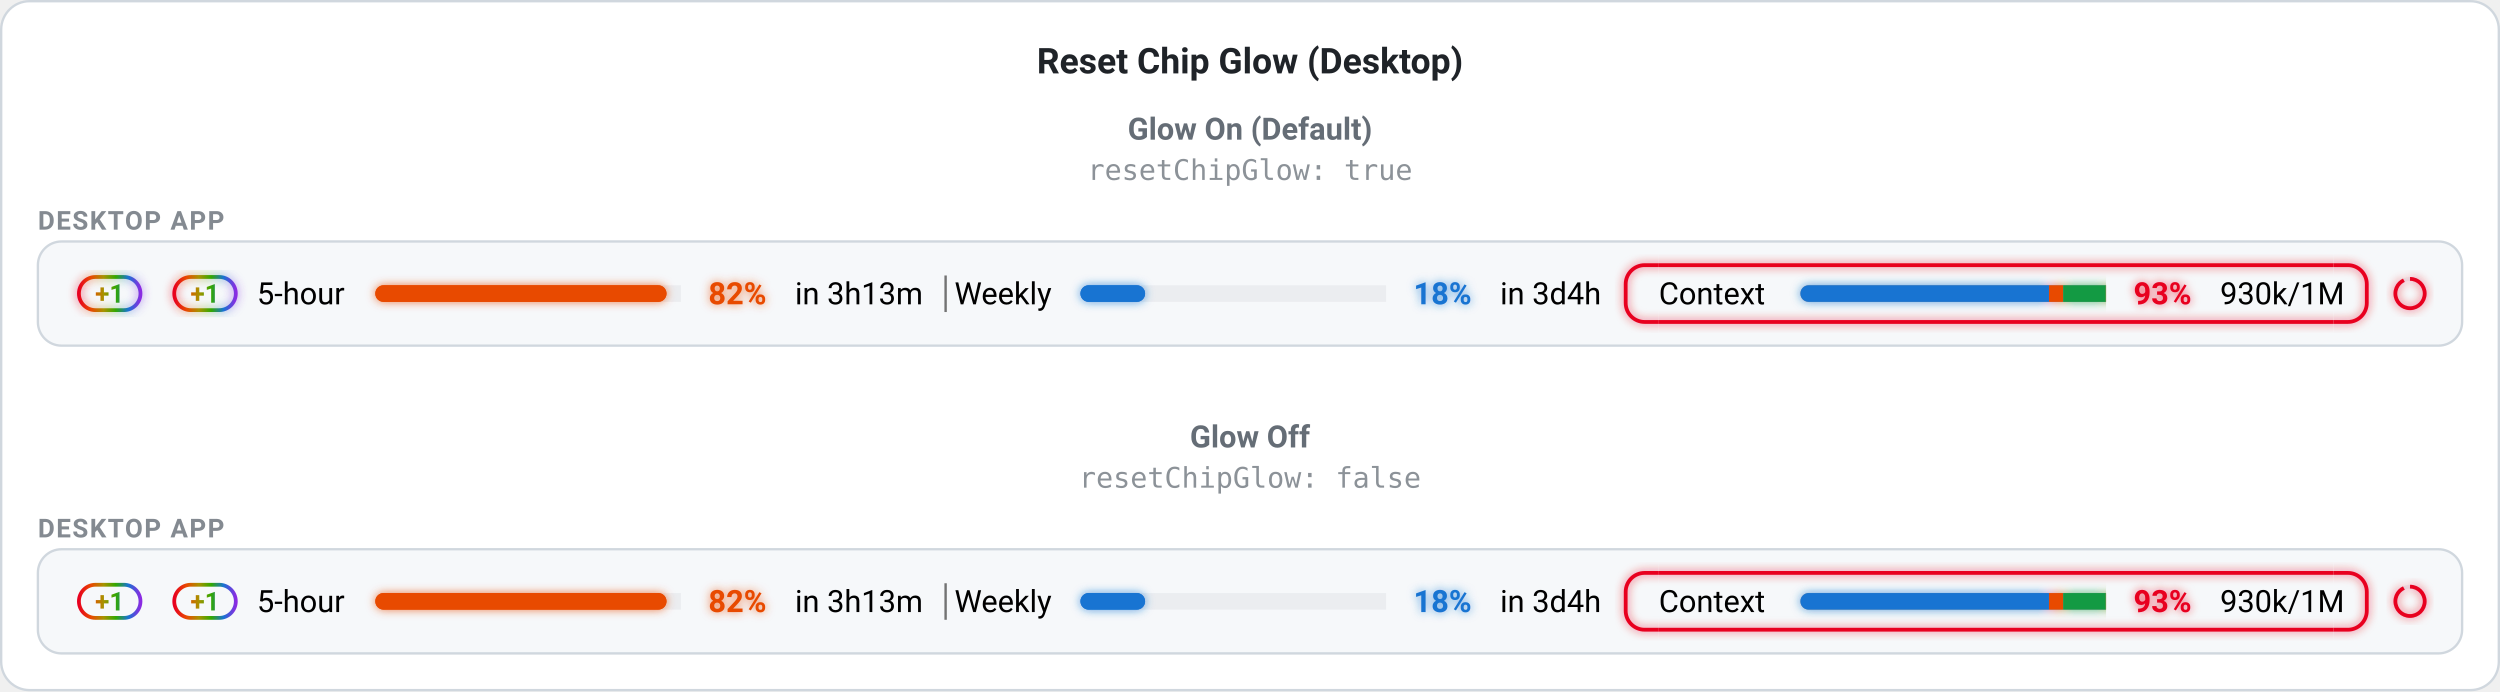
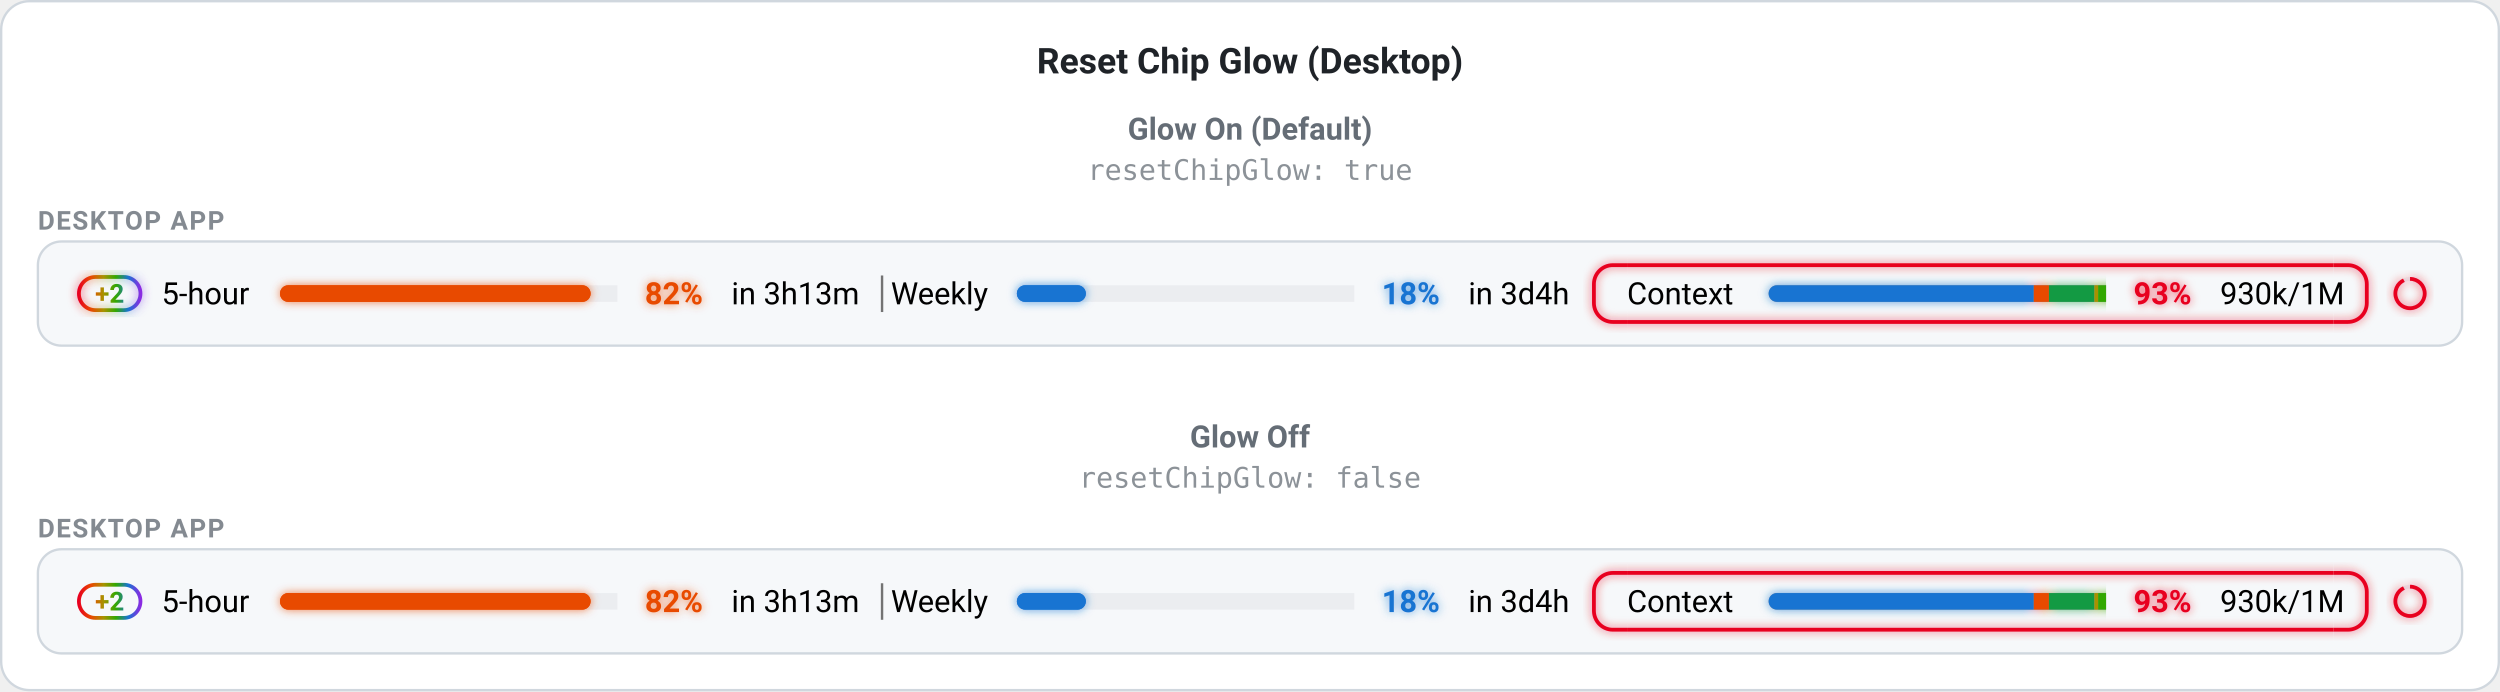
<svg xmlns="http://www.w3.org/2000/svg" width="1056" height="292" viewBox="0 0 1056 292">
  <rect x="0.5" y="0.5" width="1055" height="291" rx="12" fill="#FFFFFF" stroke="#D0D7DE" />
  <text x="528" y="31" font-family="'Segoe UI', system-ui, -apple-system, Roboto, sans-serif" font-size="15" font-weight="600" fill="#1F2328" text-anchor="middle">Reset Chip Glow (Desktop)</text>
  <text x="528" y="59" font-family="'Segoe UI', system-ui, -apple-system, Roboto, sans-serif" font-size="13" font-weight="600" fill="#656D76" text-anchor="middle">Glow On (Default)</text>
  <text x="528" y="76" font-family="'Cascadia Mono', 'JetBrains Mono', Consolas, 'DejaVu Sans Mono', monospace" font-size="12" fill="#656D76" fill-opacity="0.75" text-anchor="middle" xml:space="preserve">resetChipGlow: true</text>
  <text x="16" y="97" font-family="'Segoe UI', system-ui, -apple-system, Roboto, sans-serif" font-size="11" font-weight="600" letter-spacing="0.6" fill="#656D76" fill-opacity="0.8">DESKTOP APP</text>
  <rect x="16" y="102" width="1024" height="44" rx="10" fill="#F6F8FA" stroke="#D0D7DE" />
-   <svg x="700.69" y="107.33" width="285.04" height="33.33" viewBox="0 0 100 50" preserveAspectRatio="none">
-     <defs>
-       <filter id="fgf19701" filterUnits="userSpaceOnUse" x="0" y="0" width="100" height="50">
+   <svg x="687.27" y="107.33" width="298.47" height="33.33" viewBox="0 0 100 50" preserveAspectRatio="none">
+     <defs>
+       <filter id="fgf17687" filterUnits="userSpaceOnUse" x="0" y="0" width="100" height="50">
        <feGaussianBlur stdDeviation="0 3" />
      </filter>
    </defs>
-     <path data-role="frame-halo" d="M0 7H100M0 43H100" fill="none" stroke="#E8001F" stroke-width="2.4" stroke-linecap="butt" filter="url(#fgf19701)" opacity="0.7" />
+     <path data-role="frame-halo" d="M0 7H100M0 43H100" fill="none" stroke="#E8001F" stroke-width="2.4" stroke-linecap="butt" filter="url(#fgf17687)" opacity="0.7" />
    <path data-role="frame" d="M0 7H100M0 43H100" fill="none" stroke="#E8001F" stroke-width="2.4" stroke-linecap="butt" />
  </svg>
-   <svg x="682.02" y="107.33" width="18.67" height="33.33" viewBox="0 0 28 50">
-     <defs>
-       <filter id="fgf19682" filterUnits="userSpaceOnUse" x="-46" y="0" width="138" height="50">
+   <svg x="668.60" y="107.33" width="18.67" height="33.33" viewBox="0 0 28 50">
+     <defs>
+       <filter id="fgf17669" filterUnits="userSpaceOnUse" x="-46" y="0" width="138" height="50">
        <feGaussianBlur stdDeviation="3 3" />
      </filter>
    </defs>
-     <path data-role="frame-halo" d="M46 7H19A12 12 0 0 0 7 19V31A12 12 0 0 0 19 43H46" fill="none" stroke="#E8001F" stroke-width="2.4" stroke-linecap="butt" filter="url(#fgf19682)" opacity="0.7" />
+     <path data-role="frame-halo" d="M46 7H19A12 12 0 0 0 7 19V31A12 12 0 0 0 19 43H46" fill="none" stroke="#E8001F" stroke-width="2.4" stroke-linecap="butt" filter="url(#fgf17669)" opacity="0.7" />
    <path data-role="frame" d="M46 7H19A12 12 0 0 0 7 19V31A12 12 0 0 0 19 43H46" fill="none" stroke="#E8001F" stroke-width="2.4" stroke-linecap="butt" />
  </svg>
  <svg x="985.73" y="107.33" width="18.67" height="33.33" viewBox="0 0 28 50">
    <defs>
-       <filter id="fgf19986" filterUnits="userSpaceOnUse" x="-46" y="0" width="138" height="50">
+       <filter id="fgf17986" filterUnits="userSpaceOnUse" x="-46" y="0" width="138" height="50">
        <feGaussianBlur stdDeviation="3 3" />
      </filter>
    </defs>
    <g transform="translate(28 0) scale(-1 1)">
-       <path data-role="frame-halo" d="M46 7H19A12 12 0 0 0 7 19V31A12 12 0 0 0 19 43H46" fill="none" stroke="#E8001F" stroke-width="2.4" stroke-linecap="butt" filter="url(#fgf19986)" opacity="0.7" />
+       <path data-role="frame-halo" d="M46 7H19A12 12 0 0 0 7 19V31A12 12 0 0 0 19 43H46" fill="none" stroke="#E8001F" stroke-width="2.4" stroke-linecap="butt" filter="url(#fgf17986)" opacity="0.7" />
      <path data-role="frame" d="M46 7H19A12 12 0 0 0 7 19V31A12 12 0 0 0 19 43H46" fill="none" stroke="#E8001F" stroke-width="2.4" stroke-linecap="butt" />
    </g>
  </svg>
  <svg x="28.00" y="114" width="36.67" height="20" viewBox="0 0 55 30" preserveAspectRatio="xMinYMid meet">
    <defs>
-       <filter id="r11" filterUnits="userSpaceOnUse" x="0" y="0" width="55" height="30">
-         <feGaussianBlur stdDeviation="3" />
-       </filter>
-       <linearGradient id="rb11" gradientUnits="userSpaceOnUse" x1="8" y1="0" x2="47" y2="0">
+       <filter id="r10" filterUnits="userSpaceOnUse" x="0" y="0" width="55" height="30">
+         <feGaussianBlur stdDeviation="3" />
+       </filter>
+       <linearGradient id="rb10" gradientUnits="userSpaceOnUse" x1="8" y1="0" x2="47" y2="0">
        <stop offset="0" stop-color="#E8001F" />
        <stop offset="0.2" stop-color="#E84A00" />
        <stop offset="0.4" stop-color="#A89200" />
        <stop offset="0.6" stop-color="#32A800" />
        <stop offset="0.8" stop-color="#1874D2" />
        <stop offset="1" stop-color="#8A2BE2" />
      </linearGradient>
    </defs>
-     <g data-role="chip-halo" filter="url(#r11)" opacity="0.7">
-       <rect x="8" y="4.50" width="39" height="21.00" rx="10.50" fill="none" stroke="url(#rb11)" stroke-width="2.4" />
-     </g>
-     <rect data-role="chip" x="8" y="4.50" width="39" height="21.00" rx="10.50" fill="none" stroke="url(#rb11)" stroke-width="2.4" />
-     <text data-role="chip-text" x="27.5" y="20.8" text-anchor="middle" font-family="system-ui, -apple-system, 'Segoe UI', Roboto, sans-serif" font-size="16.5" font-weight="700" fill="url(#rb11)">+1</text>
-   </svg>
-   <svg x="68.27" y="114" width="36.67" height="20" viewBox="0 0 55 30" preserveAspectRatio="xMinYMid meet">
-     <defs>
-       <filter id="r12" filterUnits="userSpaceOnUse" x="0" y="0" width="55" height="30">
-         <feGaussianBlur stdDeviation="3" />
-       </filter>
-       <linearGradient id="rb12" gradientUnits="userSpaceOnUse" x1="8" y1="0" x2="47" y2="0">
+     <g data-role="chip-halo" filter="url(#r10)" opacity="0.7">
+       <rect x="8" y="4.50" width="39" height="21.00" rx="10.50" fill="none" stroke="url(#rb10)" stroke-width="2.4" />
+     </g>
+     <rect data-role="chip" x="8" y="4.50" width="39" height="21.00" rx="10.50" fill="none" stroke="url(#rb10)" stroke-width="2.4" />
+     <text data-role="chip-text" x="27.5" y="20.8" text-anchor="middle" font-family="system-ui, -apple-system, 'Segoe UI', Roboto, sans-serif" font-size="16.5" font-weight="700" fill="url(#rb10)">+2</text>
+   </svg>
+   <text x="68.27" y="128.55" font-family="'Segoe UI', system-ui, -apple-system, Roboto, sans-serif" font-size="13" fill="#000000" textLength="42.00" lengthAdjust="spacing" xml:space="preserve">5-hour </text>
+   <svg x="110.27" y="114" width="150.53" height="20" overflow="hidden">
+     <svg x="0.00" y="0" width="176.00" height="20" viewBox="0 0 264 30" preserveAspectRatio="xMinYMid meet">
+       <defs>
+         <filter id="r11" filterUnits="userSpaceOnUse" x="0" y="0" width="264" height="30">
+           <feGaussianBlur stdDeviation="3" />
+         </filter>
+         <clipPath id="c11">
+           <rect x="12" y="9.75" width="196.80" height="10.5" rx="5.25" />
+         </clipPath>
+       </defs>
+       <rect data-role="track" x="12" y="9.75" width="240" height="10.5" rx="5.25" fill="#EBEDF0" />
+       <g filter="url(#r11)" opacity="0.7">
+         <g clip-path="url(#c11)">
+           <rect data-role="slice-halo-tip" x="12" y="9.75" width="196.80" height="10.5" fill="#E84A00" />
+           <rect data-role="slice-halo" x="12.00" y="9.75" width="196.80" height="10.5" fill="#E84A00" data-grow="82.0" />
+         </g>
+       </g>
+       <g clip-path="url(#c11)">
+         <rect data-role="slice-tip" x="12" y="9.75" width="196.80" height="10.5" fill="#E84A00" />
+         <rect data-role="slice" x="12.00" y="9.75" width="196.80" height="10.5" fill="#E84A00" data-grow="82.0" />
+       </g>
+     </svg>
+   </svg>
+   <svg x="264.40" y="114" width="41.33" height="20" viewBox="0 0 62 30" preserveAspectRatio="xMinYMid meet">
+     <defs>
+       <filter id="r12" filterUnits="userSpaceOnUse" x="0" y="0" width="62" height="30">
+         <feGaussianBlur stdDeviation="3" />
+       </filter>
+     </defs>
+     <text data-role="pct-halo" x="12" y="21.8" font-family="system-ui, -apple-system, 'Segoe UI', Roboto, sans-serif" font-size="19.5" font-weight="700" fill="#E84A00" filter="url(#r12)" opacity="0.7">82%</text>
+     <text data-role="pct" x="12" y="21.8" font-family="system-ui, -apple-system, 'Segoe UI', Roboto, sans-serif" font-size="19.5" font-weight="700" fill="#E84A00">82%</text>
+   </svg>
+   <text x="305.73" y="128.55" font-family="'Segoe UI', system-ui, -apple-system, Roboto, sans-serif" font-size="13" fill="#000000" textLength="58.80" lengthAdjust="spacing" xml:space="preserve"> in 3h13m</text>
+   <text x="364.53" y="128.55" font-family="'Segoe UI', system-ui, -apple-system, Roboto, sans-serif" font-size="13" fill="#737373" textLength="11.80" lengthAdjust="spacing" xml:space="preserve"> │ </text>
+   <text x="376.33" y="128.55" font-family="'Segoe UI', system-ui, -apple-system, Roboto, sans-serif" font-size="13" fill="#000000" textLength="45.20" lengthAdjust="spacing" xml:space="preserve">Weekly </text>
+   <svg x="421.53" y="114" width="150.53" height="20" overflow="hidden">
+     <svg x="0.00" y="0" width="176.00" height="20" viewBox="0 0 264 30" preserveAspectRatio="xMinYMid meet">
+       <defs>
+         <filter id="r13" filterUnits="userSpaceOnUse" x="0" y="0" width="264" height="30">
+           <feGaussianBlur stdDeviation="3" />
+         </filter>
+         <clipPath id="c13">
+           <rect x="12" y="9.75" width="43.68" height="10.5" rx="5.25" />
+         </clipPath>
+       </defs>
+       <rect data-role="track" x="12" y="9.75" width="240" height="10.5" rx="5.25" fill="#EBEDF0" />
+       <g filter="url(#r13)" opacity="0.7">
+         <g clip-path="url(#c13)">
+           <rect data-role="slice-halo-tip" x="12" y="9.75" width="43.68" height="10.5" fill="#1874D2" />
+           <rect data-role="slice-halo" x="12.00" y="9.75" width="43.68" height="10.5" fill="#1874D2" data-grow="18.2" />
+         </g>
+       </g>
+       <g clip-path="url(#c13)">
+         <rect data-role="slice-tip" x="12" y="9.75" width="43.68" height="10.5" fill="#1874D2" />
+         <rect data-role="slice" x="12.00" y="9.75" width="43.68" height="10.5" fill="#1874D2" data-grow="18.2" />
+       </g>
+     </svg>
+   </svg>
+   <svg x="575.67" y="114" width="41.33" height="20" viewBox="0 0 62 30" preserveAspectRatio="xMinYMid meet">
+     <defs>
+       <filter id="r14" filterUnits="userSpaceOnUse" x="0" y="0" width="62" height="30">
+         <feGaussianBlur stdDeviation="3" />
+       </filter>
+     </defs>
+     <text data-role="pct-halo" x="12" y="21.8" font-family="system-ui, -apple-system, 'Segoe UI', Roboto, sans-serif" font-size="19.5" font-weight="700" fill="#1874D2" filter="url(#r14)" opacity="0.7">18%</text>
+     <text data-role="pct" x="12" y="21.8" font-family="system-ui, -apple-system, 'Segoe UI', Roboto, sans-serif" font-size="19.5" font-weight="700" fill="#1874D2">18%</text>
+   </svg>
+   <text x="617.00" y="128.55" font-family="'Segoe UI', system-ui, -apple-system, Roboto, sans-serif" font-size="13" fill="#000000" textLength="48.00" lengthAdjust="spacing" xml:space="preserve"> in 3d4h</text>
+   <text x="687.27" y="128.55" font-family="'Segoe UI', system-ui, -apple-system, Roboto, sans-serif" font-size="13" fill="#000000" textLength="51.80" lengthAdjust="spacing" xml:space="preserve">Context </text>
+   <svg x="739.07" y="114" width="150.53" height="20" overflow="hidden">
+     <svg x="0.00" y="0" width="176.00" height="20" viewBox="0 0 264 30" preserveAspectRatio="xMinYMid meet">
+       <defs>
+         <filter id="r15" filterUnits="userSpaceOnUse" x="0" y="0" width="264" height="30">
+           <feGaussianBlur stdDeviation="3" />
+         </filter>
+         <clipPath id="c15">
+           <rect x="12" y="9.75" width="231.12" height="10.5" rx="5.25" />
+         </clipPath>
+       </defs>
+       <rect data-role="track" x="12" y="9.75" width="240" height="10.5" rx="5.25" fill="#EBEDF0" />
+       <g filter="url(#r15)" opacity="0.7">
+         <g clip-path="url(#c15)">
+           <rect data-role="slice-halo-tip" x="12" y="9.75" width="223.20" height="10.5" fill="#32A800" />
+           <rect data-role="slice-halo" x="12.00" y="9.75" width="168.00" height="10.5" fill="#1874D2" data-grow="70.0" />
+           <rect data-role="slice-halo" x="180.00" y="9.75" width="9.60" height="10.5" fill="#E84A00" data-grow="4.0" />
+           <rect data-role="slice-halo" x="189.60" y="9.75" width="28.80" height="10.5" fill="#139A43" data-grow="12.0" />
+           <rect data-role="slice-halo" x="218.40" y="9.75" width="2.40" height="10.5" fill="#A89200" data-grow="1.0" />
+           <rect data-role="slice-halo" x="220.80" y="9.75" width="14.40" height="10.5" fill="#32A800" data-grow="6.0" />
+         </g>
+       </g>
+       <g clip-path="url(#c15)">
+         <rect data-role="slice-tip" x="12" y="9.75" width="231.12" height="10.5" fill="#8C959F" />
+         <rect data-role="slice" x="12.00" y="9.75" width="168.00" height="10.5" fill="#1874D2" data-grow="70.0" />
+         <rect data-role="slice" x="180.00" y="9.75" width="9.60" height="10.5" fill="#E84A00" data-grow="4.0" />
+         <rect data-role="slice" x="189.60" y="9.75" width="28.80" height="10.5" fill="#139A43" data-grow="12.0" />
+         <rect data-role="slice" x="218.40" y="9.75" width="2.40" height="10.5" fill="#A89200" data-grow="1.0" />
+         <rect data-role="slice" x="220.80" y="9.75" width="14.40" height="10.5" fill="#32A800" data-grow="6.0" />
+         <rect data-role="slice" x="235.20" y="9.75" width="7.92" height="10.5" fill="#8C959F" data-grow="3.3" />
+       </g>
+     </svg>
+   </svg>
+   <svg x="893.20" y="114" width="41.33" height="20" viewBox="0 0 62 30" preserveAspectRatio="xMinYMid meet">
+     <defs>
+       <filter id="r16" filterUnits="userSpaceOnUse" x="0" y="0" width="62" height="30">
+         <feGaussianBlur stdDeviation="3" />
+       </filter>
+     </defs>
+     <text data-role="pct-halo" x="12" y="21.8" font-family="system-ui, -apple-system, 'Segoe UI', Roboto, sans-serif" font-size="19.5" font-weight="700" fill="#E8001F" filter="url(#r16)" opacity="0.7">93%</text>
+     <text data-role="pct" x="12" y="21.8" font-family="system-ui, -apple-system, 'Segoe UI', Roboto, sans-serif" font-size="19.5" font-weight="700" fill="#E8001F">93%</text>
+   </svg>
+   <text x="934.53" y="128.55" font-family="'Segoe UI', system-ui, -apple-system, Roboto, sans-serif" font-size="13" fill="#000000" textLength="51.20" lengthAdjust="spacing" xml:space="preserve"> 930k/1M</text>
+   <svg x="1008.00" y="114" width="20.00" height="20" viewBox="0 0 30 30" preserveAspectRatio="xMinYMid meet">
+     <defs>
+       <filter id="r18" filterUnits="userSpaceOnUse" x="0" y="0" width="30" height="30">
+         <feGaussianBlur stdDeviation="3" />
+       </filter>
+     </defs>
+     <circle data-role="ring-track" cx="15" cy="15" r="9.3" fill="none" stroke-width="2.4" transform="rotate(-90 15 15)" stroke="#EBEDF0" />
+     <g filter="url(#r18)" opacity="0.7">
+       <circle data-role="ring-halo" cx="15" cy="15" r="9.3" fill="none" stroke-width="2.4" transform="rotate(-90 15 15)" stroke="#E8001F" stroke-dasharray="54.34 58.43" stroke-dashoffset="0.00" />
+     </g>
+     <circle data-role="ring" cx="15" cy="15" r="9.3" fill="none" stroke-width="2.4" transform="rotate(-90 15 15)" stroke="#E8001F" stroke-dasharray="54.34 58.43" stroke-dashoffset="0.00" />
+   </svg>
+   <text x="528" y="189" font-family="'Segoe UI', system-ui, -apple-system, Roboto, sans-serif" font-size="13" font-weight="600" fill="#656D76" text-anchor="middle">Glow Off</text>
+   <text x="528" y="206" font-family="'Cascadia Mono', 'JetBrains Mono', Consolas, 'DejaVu Sans Mono', monospace" font-size="12" fill="#656D76" fill-opacity="0.75" text-anchor="middle" xml:space="preserve">resetChipGlow: false</text>
+   <text x="16" y="227" font-family="'Segoe UI', system-ui, -apple-system, Roboto, sans-serif" font-size="11" font-weight="600" letter-spacing="0.6" fill="#656D76" fill-opacity="0.8">DESKTOP APP</text>
+   <rect x="16" y="232" width="1024" height="44" rx="10" fill="#F6F8FA" stroke="#D0D7DE" />
+   <svg x="687.27" y="237.33" width="298.47" height="33.33" viewBox="0 0 100 50" preserveAspectRatio="none">
+     <defs>
+       <filter id="fgf35687" filterUnits="userSpaceOnUse" x="0" y="0" width="100" height="50">
+         <feGaussianBlur stdDeviation="0 3" />
+       </filter>
+     </defs>
+     <path data-role="frame-halo" d="M0 7H100M0 43H100" fill="none" stroke="#E8001F" stroke-width="2.4" stroke-linecap="butt" filter="url(#fgf35687)" opacity="0.7" />
+     <path data-role="frame" d="M0 7H100M0 43H100" fill="none" stroke="#E8001F" stroke-width="2.4" stroke-linecap="butt" />
+   </svg>
+   <svg x="668.60" y="237.33" width="18.67" height="33.33" viewBox="0 0 28 50">
+     <defs>
+       <filter id="fgf35669" filterUnits="userSpaceOnUse" x="-46" y="0" width="138" height="50">
+         <feGaussianBlur stdDeviation="3 3" />
+       </filter>
+     </defs>
+     <path data-role="frame-halo" d="M46 7H19A12 12 0 0 0 7 19V31A12 12 0 0 0 19 43H46" fill="none" stroke="#E8001F" stroke-width="2.4" stroke-linecap="butt" filter="url(#fgf35669)" opacity="0.7" />
+     <path data-role="frame" d="M46 7H19A12 12 0 0 0 7 19V31A12 12 0 0 0 19 43H46" fill="none" stroke="#E8001F" stroke-width="2.4" stroke-linecap="butt" />
+   </svg>
+   <svg x="985.73" y="237.33" width="18.67" height="33.33" viewBox="0 0 28 50">
+     <defs>
+       <filter id="fgf35986" filterUnits="userSpaceOnUse" x="-46" y="0" width="138" height="50">
+         <feGaussianBlur stdDeviation="3 3" />
+       </filter>
+     </defs>
+     <g transform="translate(28 0) scale(-1 1)">
+       <path data-role="frame-halo" d="M46 7H19A12 12 0 0 0 7 19V31A12 12 0 0 0 19 43H46" fill="none" stroke="#E8001F" stroke-width="2.4" stroke-linecap="butt" filter="url(#fgf35986)" opacity="0.7" />
+       <path data-role="frame" d="M46 7H19A12 12 0 0 0 7 19V31A12 12 0 0 0 19 43H46" fill="none" stroke="#E8001F" stroke-width="2.4" stroke-linecap="butt" />
+     </g>
+   </svg>
+   <svg x="28.00" y="244" width="36.67" height="20" viewBox="0 0 55 30" preserveAspectRatio="xMinYMid meet">
+     <defs>
+       <linearGradient id="rb28" gradientUnits="userSpaceOnUse" x1="8" y1="0" x2="47" y2="0">
        <stop offset="0" stop-color="#E8001F" />
        <stop offset="0.2" stop-color="#E84A00" />
        <stop offset="0.4" stop-color="#A89200" />
        <stop offset="0.6" stop-color="#32A800" />
        <stop offset="0.8" stop-color="#1874D2" />
        <stop offset="1" stop-color="#8A2BE2" />
      </linearGradient>
    </defs>
-     <g data-role="chip-halo" filter="url(#r12)" opacity="0.7">
-       <rect x="8" y="4.50" width="39" height="21.00" rx="10.50" fill="none" stroke="url(#rb12)" stroke-width="2.4" />
-     </g>
-     <rect data-role="chip" x="8" y="4.50" width="39" height="21.00" rx="10.50" fill="none" stroke="url(#rb12)" stroke-width="2.4" />
-     <text data-role="chip-text" x="27.5" y="20.8" text-anchor="middle" font-family="system-ui, -apple-system, 'Segoe UI', Roboto, sans-serif" font-size="16.5" font-weight="700" fill="url(#rb12)">+1</text>
-   </svg>
-   <text x="108.53" y="128.55" font-family="'Segoe UI', system-ui, -apple-system, Roboto, sans-serif" font-size="13" fill="#000000" textLength="42.00" lengthAdjust="spacing" xml:space="preserve">5-hour </text>
-   <svg x="150.53" y="114" width="137.11" height="20" overflow="hidden">
-     <svg x="0.00" y="0" width="166.00" height="20" viewBox="0 0 249 30" preserveAspectRatio="xMinYMid meet">
-       <defs>
-         <filter id="r13" filterUnits="userSpaceOnUse" x="0" y="0" width="249" height="30">
-           <feGaussianBlur stdDeviation="3" />
-         </filter>
-         <clipPath id="c13">
-           <rect x="12" y="9.75" width="184.50" height="10.5" rx="5.25" />
-         </clipPath>
-       </defs>
-       <rect data-role="track" x="12" y="9.75" width="225" height="10.5" rx="5.25" fill="#EBEDF0" />
-       <g filter="url(#r13)" opacity="0.7">
-         <g clip-path="url(#c13)">
-           <rect data-role="slice-halo-tip" x="12" y="9.75" width="184.50" height="10.5" fill="#E84A00" />
-           <rect data-role="slice-halo" x="12.00" y="9.75" width="184.50" height="10.5" fill="#E84A00" data-grow="82.0" />
-         </g>
-       </g>
-       <g clip-path="url(#c13)">
-         <rect data-role="slice-tip" x="12" y="9.75" width="184.50" height="10.5" fill="#E84A00" />
-         <rect data-role="slice" x="12.00" y="9.75" width="184.50" height="10.5" fill="#E84A00" data-grow="82.0" />
-       </g>
-     </svg>
-   </svg>
-   <svg x="291.24" y="114" width="41.33" height="20" viewBox="0 0 62 30" preserveAspectRatio="xMinYMid meet">
-     <defs>
-       <filter id="r14" filterUnits="userSpaceOnUse" x="0" y="0" width="62" height="30">
-         <feGaussianBlur stdDeviation="3" />
-       </filter>
-     </defs>
-     <text data-role="pct-halo" x="12" y="21.8" font-family="system-ui, -apple-system, 'Segoe UI', Roboto, sans-serif" font-size="19.5" font-weight="700" fill="#E84A00" filter="url(#r14)" opacity="0.7">82%</text>
+     <rect data-role="chip" x="8" y="4.50" width="39" height="21.00" rx="10.50" fill="none" stroke="url(#rb28)" stroke-width="2.4" />
+     <text data-role="chip-text" x="27.5" y="20.8" text-anchor="middle" font-family="system-ui, -apple-system, 'Segoe UI', Roboto, sans-serif" font-size="16.5" font-weight="700" fill="url(#rb28)">+2</text>
+   </svg>
+   <text x="68.27" y="258.55" font-family="'Segoe UI', system-ui, -apple-system, Roboto, sans-serif" font-size="13" fill="#000000" textLength="42.00" lengthAdjust="spacing" xml:space="preserve">5-hour </text>
+   <svg x="110.27" y="244" width="150.53" height="20" overflow="hidden">
+     <svg x="0.00" y="0" width="176.00" height="20" viewBox="0 0 264 30" preserveAspectRatio="xMinYMid meet">
+       <defs>
+         <filter id="r29" filterUnits="userSpaceOnUse" x="0" y="0" width="264" height="30">
+           <feGaussianBlur stdDeviation="3" />
+         </filter>
+         <clipPath id="c29">
+           <rect x="12" y="9.75" width="196.80" height="10.5" rx="5.25" />
+         </clipPath>
+       </defs>
+       <rect data-role="track" x="12" y="9.75" width="240" height="10.5" rx="5.25" fill="#EBEDF0" />
+       <g filter="url(#r29)" opacity="0.7">
+         <g clip-path="url(#c29)">
+           <rect data-role="slice-halo-tip" x="12" y="9.75" width="196.80" height="10.5" fill="#E84A00" />
+           <rect data-role="slice-halo" x="12.00" y="9.75" width="196.80" height="10.5" fill="#E84A00" data-grow="82.0" />
+         </g>
+       </g>
+       <g clip-path="url(#c29)">
+         <rect data-role="slice-tip" x="12" y="9.75" width="196.80" height="10.5" fill="#E84A00" />
+         <rect data-role="slice" x="12.00" y="9.75" width="196.80" height="10.5" fill="#E84A00" data-grow="82.0" />
+       </g>
+     </svg>
+   </svg>
+   <svg x="264.40" y="244" width="41.33" height="20" viewBox="0 0 62 30" preserveAspectRatio="xMinYMid meet">
+     <defs>
+       <filter id="r30" filterUnits="userSpaceOnUse" x="0" y="0" width="62" height="30">
+         <feGaussianBlur stdDeviation="3" />
+       </filter>
+     </defs>
+     <text data-role="pct-halo" x="12" y="21.8" font-family="system-ui, -apple-system, 'Segoe UI', Roboto, sans-serif" font-size="19.5" font-weight="700" fill="#E84A00" filter="url(#r30)" opacity="0.7">82%</text>
    <text data-role="pct" x="12" y="21.8" font-family="system-ui, -apple-system, 'Segoe UI', Roboto, sans-serif" font-size="19.5" font-weight="700" fill="#E84A00">82%</text>
  </svg>
-   <text x="332.58" y="128.55" font-family="'Segoe UI', system-ui, -apple-system, Roboto, sans-serif" font-size="13" fill="#000000" textLength="58.80" lengthAdjust="spacing" xml:space="preserve"> in 3h13m</text>
-   <text x="391.38" y="128.55" font-family="'Segoe UI', system-ui, -apple-system, Roboto, sans-serif" font-size="13" fill="#737373" textLength="11.80" lengthAdjust="spacing" xml:space="preserve"> │ </text>
-   <text x="403.18" y="128.55" font-family="'Segoe UI', system-ui, -apple-system, Roboto, sans-serif" font-size="13" fill="#000000" textLength="45.20" lengthAdjust="spacing" xml:space="preserve">Weekly </text>
-   <svg x="448.38" y="114" width="137.11" height="20" overflow="hidden">
-     <svg x="0.00" y="0" width="166.00" height="20" viewBox="0 0 249 30" preserveAspectRatio="xMinYMid meet">
-       <defs>
-         <filter id="r15" filterUnits="userSpaceOnUse" x="0" y="0" width="249" height="30">
-           <feGaussianBlur stdDeviation="3" />
-         </filter>
-         <clipPath id="c15">
-           <rect x="12" y="9.75" width="40.95" height="10.5" rx="5.25" />
-         </clipPath>
-       </defs>
-       <rect data-role="track" x="12" y="9.75" width="225" height="10.5" rx="5.25" fill="#EBEDF0" />
-       <g filter="url(#r15)" opacity="0.7">
-         <g clip-path="url(#c15)">
-           <rect data-role="slice-halo-tip" x="12" y="9.75" width="40.95" height="10.5" fill="#1874D2" />
-           <rect data-role="slice-halo" x="12.00" y="9.75" width="40.95" height="10.5" fill="#1874D2" data-grow="18.2" />
-         </g>
-       </g>
-       <g clip-path="url(#c15)">
-         <rect data-role="slice-tip" x="12" y="9.75" width="40.95" height="10.5" fill="#1874D2" />
-         <rect data-role="slice" x="12.00" y="9.75" width="40.95" height="10.5" fill="#1874D2" data-grow="18.2" />
-       </g>
-     </svg>
-   </svg>
-   <svg x="589.09" y="114" width="41.33" height="20" viewBox="0 0 62 30" preserveAspectRatio="xMinYMid meet">
-     <defs>
-       <filter id="r16" filterUnits="userSpaceOnUse" x="0" y="0" width="62" height="30">
-         <feGaussianBlur stdDeviation="3" />
-       </filter>
-     </defs>
-     <text data-role="pct-halo" x="12" y="21.8" font-family="system-ui, -apple-system, 'Segoe UI', Roboto, sans-serif" font-size="19.5" font-weight="700" fill="#1874D2" filter="url(#r16)" opacity="0.7">18%</text>
+   <text x="305.73" y="258.55" font-family="'Segoe UI', system-ui, -apple-system, Roboto, sans-serif" font-size="13" fill="#000000" textLength="58.80" lengthAdjust="spacing" xml:space="preserve"> in 3h13m</text>
+   <text x="364.53" y="258.55" font-family="'Segoe UI', system-ui, -apple-system, Roboto, sans-serif" font-size="13" fill="#737373" textLength="11.80" lengthAdjust="spacing" xml:space="preserve"> │ </text>
+   <text x="376.33" y="258.55" font-family="'Segoe UI', system-ui, -apple-system, Roboto, sans-serif" font-size="13" fill="#000000" textLength="45.20" lengthAdjust="spacing" xml:space="preserve">Weekly </text>
+   <svg x="421.53" y="244" width="150.53" height="20" overflow="hidden">
+     <svg x="0.00" y="0" width="176.00" height="20" viewBox="0 0 264 30" preserveAspectRatio="xMinYMid meet">
+       <defs>
+         <filter id="r31" filterUnits="userSpaceOnUse" x="0" y="0" width="264" height="30">
+           <feGaussianBlur stdDeviation="3" />
+         </filter>
+         <clipPath id="c31">
+           <rect x="12" y="9.75" width="43.68" height="10.5" rx="5.25" />
+         </clipPath>
+       </defs>
+       <rect data-role="track" x="12" y="9.75" width="240" height="10.5" rx="5.25" fill="#EBEDF0" />
+       <g filter="url(#r31)" opacity="0.7">
+         <g clip-path="url(#c31)">
+           <rect data-role="slice-halo-tip" x="12" y="9.75" width="43.68" height="10.5" fill="#1874D2" />
+           <rect data-role="slice-halo" x="12.00" y="9.75" width="43.68" height="10.5" fill="#1874D2" data-grow="18.2" />
+         </g>
+       </g>
+       <g clip-path="url(#c31)">
+         <rect data-role="slice-tip" x="12" y="9.75" width="43.68" height="10.5" fill="#1874D2" />
+         <rect data-role="slice" x="12.00" y="9.75" width="43.68" height="10.5" fill="#1874D2" data-grow="18.2" />
+       </g>
+     </svg>
+   </svg>
+   <svg x="575.67" y="244" width="41.33" height="20" viewBox="0 0 62 30" preserveAspectRatio="xMinYMid meet">
+     <defs>
+       <filter id="r32" filterUnits="userSpaceOnUse" x="0" y="0" width="62" height="30">
+         <feGaussianBlur stdDeviation="3" />
+       </filter>
+     </defs>
+     <text data-role="pct-halo" x="12" y="21.8" font-family="system-ui, -apple-system, 'Segoe UI', Roboto, sans-serif" font-size="19.5" font-weight="700" fill="#1874D2" filter="url(#r32)" opacity="0.7">18%</text>
    <text data-role="pct" x="12" y="21.8" font-family="system-ui, -apple-system, 'Segoe UI', Roboto, sans-serif" font-size="19.5" font-weight="700" fill="#1874D2">18%</text>
  </svg>
-   <text x="630.42" y="128.55" font-family="'Segoe UI', system-ui, -apple-system, Roboto, sans-serif" font-size="13" fill="#000000" textLength="48.00" lengthAdjust="spacing" xml:space="preserve"> in 3d4h</text>
-   <text x="700.69" y="128.55" font-family="'Segoe UI', system-ui, -apple-system, Roboto, sans-serif" font-size="13" fill="#000000" textLength="51.80" lengthAdjust="spacing" xml:space="preserve">Context </text>
-   <svg x="752.49" y="114" width="137.11" height="20" overflow="hidden">
-     <svg x="0.00" y="0" width="166.00" height="20" viewBox="0 0 249 30" preserveAspectRatio="xMinYMid meet">
-       <defs>
-         <filter id="r17" filterUnits="userSpaceOnUse" x="0" y="0" width="249" height="30">
-           <feGaussianBlur stdDeviation="3" />
-         </filter>
-         <clipPath id="c17">
-           <rect x="12" y="9.75" width="216.67" height="10.5" rx="5.25" />
-         </clipPath>
-       </defs>
-       <rect data-role="track" x="12" y="9.75" width="225" height="10.5" rx="5.25" fill="#EBEDF0" />
-       <g filter="url(#r17)" opacity="0.7">
-         <g clip-path="url(#c17)">
-           <rect data-role="slice-halo-tip" x="12" y="9.75" width="209.25" height="10.5" fill="#32A800" />
-           <rect data-role="slice-halo" x="12.00" y="9.75" width="157.50" height="10.5" fill="#1874D2" data-grow="70.0" />
-           <rect data-role="slice-halo" x="169.50" y="9.75" width="9.00" height="10.5" fill="#E84A00" data-grow="4.0" />
-           <rect data-role="slice-halo" x="178.50" y="9.75" width="27.00" height="10.5" fill="#139A43" data-grow="12.0" />
-           <rect data-role="slice-halo" x="205.50" y="9.75" width="2.25" height="10.5" fill="#A89200" data-grow="1.0" />
-           <rect data-role="slice-halo" x="207.75" y="9.75" width="13.50" height="10.5" fill="#32A800" data-grow="6.0" />
-         </g>
-       </g>
-       <g clip-path="url(#c17)">
-         <rect data-role="slice-tip" x="12" y="9.75" width="216.67" height="10.5" fill="#8C959F" />
-         <rect data-role="slice" x="12.00" y="9.75" width="157.50" height="10.5" fill="#1874D2" data-grow="70.0" />
-         <rect data-role="slice" x="169.50" y="9.75" width="9.00" height="10.5" fill="#E84A00" data-grow="4.0" />
-         <rect data-role="slice" x="178.50" y="9.75" width="27.00" height="10.5" fill="#139A43" data-grow="12.0" />
-         <rect data-role="slice" x="205.50" y="9.75" width="2.25" height="10.5" fill="#A89200" data-grow="1.0" />
-         <rect data-role="slice" x="207.75" y="9.75" width="13.50" height="10.5" fill="#32A800" data-grow="6.0" />
-         <rect data-role="slice" x="221.25" y="9.75" width="7.43" height="10.5" fill="#8C959F" data-grow="3.3" />
-       </g>
-     </svg>
-   </svg>
-   <svg x="893.20" y="114" width="41.33" height="20" viewBox="0 0 62 30" preserveAspectRatio="xMinYMid meet">
-     <defs>
-       <filter id="r18" filterUnits="userSpaceOnUse" x="0" y="0" width="62" height="30">
-         <feGaussianBlur stdDeviation="3" />
-       </filter>
-     </defs>
-     <text data-role="pct-halo" x="12" y="21.8" font-family="system-ui, -apple-system, 'Segoe UI', Roboto, sans-serif" font-size="19.5" font-weight="700" fill="#E8001F" filter="url(#r18)" opacity="0.7">93%</text>
-     <text data-role="pct" x="12" y="21.8" font-family="system-ui, -apple-system, 'Segoe UI', Roboto, sans-serif" font-size="19.5" font-weight="700" fill="#E8001F">93%</text>
-   </svg>
-   <text x="934.53" y="128.55" font-family="'Segoe UI', system-ui, -apple-system, Roboto, sans-serif" font-size="13" fill="#000000" textLength="51.20" lengthAdjust="spacing" xml:space="preserve"> 930k/1M</text>
-   <svg x="1008.00" y="114" width="20.00" height="20" viewBox="0 0 30 30" preserveAspectRatio="xMinYMid meet">
-     <defs>
-       <filter id="r20" filterUnits="userSpaceOnUse" x="0" y="0" width="30" height="30">
-         <feGaussianBlur stdDeviation="3" />
-       </filter>
-     </defs>
-     <circle data-role="ring-track" cx="15" cy="15" r="9.3" fill="none" stroke-width="2.4" transform="rotate(-90 15 15)" stroke="#EBEDF0" />
-     <g filter="url(#r20)" opacity="0.7">
-       <circle data-role="ring-halo" cx="15" cy="15" r="9.3" fill="none" stroke-width="2.4" transform="rotate(-90 15 15)" stroke="#E8001F" stroke-dasharray="54.34 58.43" stroke-dashoffset="0.00" />
-     </g>
-     <circle data-role="ring" cx="15" cy="15" r="9.3" fill="none" stroke-width="2.4" transform="rotate(-90 15 15)" stroke="#E8001F" stroke-dasharray="54.34 58.43" stroke-dashoffset="0.00" />
-   </svg>
-   <text x="528" y="189" font-family="'Segoe UI', system-ui, -apple-system, Roboto, sans-serif" font-size="13" font-weight="600" fill="#656D76" text-anchor="middle">Glow Off</text>
-   <text x="528" y="206" font-family="'Cascadia Mono', 'JetBrains Mono', Consolas, 'DejaVu Sans Mono', monospace" font-size="12" fill="#656D76" fill-opacity="0.75" text-anchor="middle" xml:space="preserve">resetChipGlow: false</text>
-   <text x="16" y="227" font-family="'Segoe UI', system-ui, -apple-system, Roboto, sans-serif" font-size="11" font-weight="600" letter-spacing="0.6" fill="#656D76" fill-opacity="0.8">DESKTOP APP</text>
-   <rect x="16" y="232" width="1024" height="44" rx="10" fill="#F6F8FA" stroke="#D0D7DE" />
-   <svg x="700.69" y="237.33" width="285.04" height="33.33" viewBox="0 0 100 50" preserveAspectRatio="none">
-     <defs>
-       <filter id="fgf39701" filterUnits="userSpaceOnUse" x="0" y="0" width="100" height="50">
-         <feGaussianBlur stdDeviation="0 3" />
-       </filter>
-     </defs>
-     <path data-role="frame-halo" d="M0 7H100M0 43H100" fill="none" stroke="#E8001F" stroke-width="2.4" stroke-linecap="butt" filter="url(#fgf39701)" opacity="0.7" />
-     <path data-role="frame" d="M0 7H100M0 43H100" fill="none" stroke="#E8001F" stroke-width="2.4" stroke-linecap="butt" />
-   </svg>
-   <svg x="682.02" y="237.33" width="18.67" height="33.33" viewBox="0 0 28 50">
-     <defs>
-       <filter id="fgf39682" filterUnits="userSpaceOnUse" x="-46" y="0" width="138" height="50">
-         <feGaussianBlur stdDeviation="3 3" />
-       </filter>
-     </defs>
-     <path data-role="frame-halo" d="M46 7H19A12 12 0 0 0 7 19V31A12 12 0 0 0 19 43H46" fill="none" stroke="#E8001F" stroke-width="2.4" stroke-linecap="butt" filter="url(#fgf39682)" opacity="0.7" />
-     <path data-role="frame" d="M46 7H19A12 12 0 0 0 7 19V31A12 12 0 0 0 19 43H46" fill="none" stroke="#E8001F" stroke-width="2.4" stroke-linecap="butt" />
-   </svg>
-   <svg x="985.73" y="237.33" width="18.67" height="33.33" viewBox="0 0 28 50">
-     <defs>
-       <filter id="fgf39986" filterUnits="userSpaceOnUse" x="-46" y="0" width="138" height="50">
-         <feGaussianBlur stdDeviation="3 3" />
-       </filter>
-     </defs>
-     <g transform="translate(28 0) scale(-1 1)">
-       <path data-role="frame-halo" d="M46 7H19A12 12 0 0 0 7 19V31A12 12 0 0 0 19 43H46" fill="none" stroke="#E8001F" stroke-width="2.4" stroke-linecap="butt" filter="url(#fgf39986)" opacity="0.7" />
-       <path data-role="frame" d="M46 7H19A12 12 0 0 0 7 19V31A12 12 0 0 0 19 43H46" fill="none" stroke="#E8001F" stroke-width="2.4" stroke-linecap="butt" />
-     </g>
-   </svg>
-   <svg x="28.00" y="244" width="36.67" height="20" viewBox="0 0 55 30" preserveAspectRatio="xMinYMid meet">
-     <defs>
-       <linearGradient id="rb31" gradientUnits="userSpaceOnUse" x1="8" y1="0" x2="47" y2="0">
-         <stop offset="0" stop-color="#E8001F" />
-         <stop offset="0.2" stop-color="#E84A00" />
-         <stop offset="0.4" stop-color="#A89200" />
-         <stop offset="0.6" stop-color="#32A800" />
-         <stop offset="0.8" stop-color="#1874D2" />
-         <stop offset="1" stop-color="#8A2BE2" />
-       </linearGradient>
-     </defs>
-     <rect data-role="chip" x="8" y="4.50" width="39" height="21.00" rx="10.50" fill="none" stroke="url(#rb31)" stroke-width="2.4" />
-     <text data-role="chip-text" x="27.5" y="20.8" text-anchor="middle" font-family="system-ui, -apple-system, 'Segoe UI', Roboto, sans-serif" font-size="16.5" font-weight="700" fill="url(#rb31)">+1</text>
-   </svg>
-   <svg x="68.27" y="244" width="36.67" height="20" viewBox="0 0 55 30" preserveAspectRatio="xMinYMid meet">
-     <defs>
-       <linearGradient id="rb32" gradientUnits="userSpaceOnUse" x1="8" y1="0" x2="47" y2="0">
-         <stop offset="0" stop-color="#E8001F" />
-         <stop offset="0.2" stop-color="#E84A00" />
-         <stop offset="0.4" stop-color="#A89200" />
-         <stop offset="0.6" stop-color="#32A800" />
-         <stop offset="0.8" stop-color="#1874D2" />
-         <stop offset="1" stop-color="#8A2BE2" />
-       </linearGradient>
-     </defs>
-     <rect data-role="chip" x="8" y="4.50" width="39" height="21.00" rx="10.50" fill="none" stroke="url(#rb32)" stroke-width="2.4" />
-     <text data-role="chip-text" x="27.5" y="20.8" text-anchor="middle" font-family="system-ui, -apple-system, 'Segoe UI', Roboto, sans-serif" font-size="16.5" font-weight="700" fill="url(#rb32)">+1</text>
-   </svg>
-   <text x="108.53" y="258.55" font-family="'Segoe UI', system-ui, -apple-system, Roboto, sans-serif" font-size="13" fill="#000000" textLength="42.00" lengthAdjust="spacing" xml:space="preserve">5-hour </text>
-   <svg x="150.53" y="244" width="137.11" height="20" overflow="hidden">
-     <svg x="0.00" y="0" width="166.00" height="20" viewBox="0 0 249 30" preserveAspectRatio="xMinYMid meet">
-       <defs>
-         <filter id="r33" filterUnits="userSpaceOnUse" x="0" y="0" width="249" height="30">
+   <text x="617.00" y="258.55" font-family="'Segoe UI', system-ui, -apple-system, Roboto, sans-serif" font-size="13" fill="#000000" textLength="48.00" lengthAdjust="spacing" xml:space="preserve"> in 3d4h</text>
+   <text x="687.27" y="258.55" font-family="'Segoe UI', system-ui, -apple-system, Roboto, sans-serif" font-size="13" fill="#000000" textLength="51.80" lengthAdjust="spacing" xml:space="preserve">Context </text>
+   <svg x="739.07" y="244" width="150.53" height="20" overflow="hidden">
+     <svg x="0.00" y="0" width="176.00" height="20" viewBox="0 0 264 30" preserveAspectRatio="xMinYMid meet">
+       <defs>
+         <filter id="r33" filterUnits="userSpaceOnUse" x="0" y="0" width="264" height="30">
          <feGaussianBlur stdDeviation="3" />
        </filter>
        <clipPath id="c33">
-           <rect x="12" y="9.75" width="184.50" height="10.5" rx="5.25" />
-         </clipPath>
-       </defs>
-       <rect data-role="track" x="12" y="9.75" width="225" height="10.5" rx="5.25" fill="#EBEDF0" />
+           <rect x="12" y="9.75" width="231.12" height="10.5" rx="5.25" />
+         </clipPath>
+       </defs>
+       <rect data-role="track" x="12" y="9.75" width="240" height="10.5" rx="5.25" fill="#EBEDF0" />
      <g filter="url(#r33)" opacity="0.7">
        <g clip-path="url(#c33)">
-           <rect data-role="slice-halo-tip" x="12" y="9.75" width="184.50" height="10.5" fill="#E84A00" />
-           <rect data-role="slice-halo" x="12.00" y="9.75" width="184.50" height="10.5" fill="#E84A00" data-grow="82.0" />
+           <rect data-role="slice-halo-tip" x="12" y="9.75" width="223.20" height="10.5" fill="#32A800" />
+           <rect data-role="slice-halo" x="12.00" y="9.75" width="168.00" height="10.5" fill="#1874D2" data-grow="70.0" />
+           <rect data-role="slice-halo" x="180.00" y="9.75" width="9.60" height="10.5" fill="#E84A00" data-grow="4.0" />
+           <rect data-role="slice-halo" x="189.60" y="9.75" width="28.80" height="10.5" fill="#139A43" data-grow="12.0" />
+           <rect data-role="slice-halo" x="218.40" y="9.75" width="2.40" height="10.5" fill="#A89200" data-grow="1.0" />
+           <rect data-role="slice-halo" x="220.80" y="9.75" width="14.40" height="10.5" fill="#32A800" data-grow="6.0" />
        </g>
      </g>
      <g clip-path="url(#c33)">
-         <rect data-role="slice-tip" x="12" y="9.75" width="184.50" height="10.5" fill="#E84A00" />
-         <rect data-role="slice" x="12.00" y="9.75" width="184.50" height="10.5" fill="#E84A00" data-grow="82.0" />
-       </g>
-     </svg>
-   </svg>
-   <svg x="291.24" y="244" width="41.33" height="20" viewBox="0 0 62 30" preserveAspectRatio="xMinYMid meet">
+         <rect data-role="slice-tip" x="12" y="9.75" width="231.12" height="10.5" fill="#8C959F" />
+         <rect data-role="slice" x="12.00" y="9.75" width="168.00" height="10.5" fill="#1874D2" data-grow="70.0" />
+         <rect data-role="slice" x="180.00" y="9.75" width="9.60" height="10.5" fill="#E84A00" data-grow="4.0" />
+         <rect data-role="slice" x="189.60" y="9.75" width="28.80" height="10.5" fill="#139A43" data-grow="12.0" />
+         <rect data-role="slice" x="218.40" y="9.75" width="2.40" height="10.5" fill="#A89200" data-grow="1.0" />
+         <rect data-role="slice" x="220.80" y="9.75" width="14.40" height="10.5" fill="#32A800" data-grow="6.0" />
+         <rect data-role="slice" x="235.20" y="9.75" width="7.92" height="10.5" fill="#8C959F" data-grow="3.3" />
+       </g>
+     </svg>
+   </svg>
+   <svg x="893.20" y="244" width="41.33" height="20" viewBox="0 0 62 30" preserveAspectRatio="xMinYMid meet">
    <defs>
      <filter id="r34" filterUnits="userSpaceOnUse" x="0" y="0" width="62" height="30">
        <feGaussianBlur stdDeviation="3" />
      </filter>
    </defs>
-     <text data-role="pct-halo" x="12" y="21.8" font-family="system-ui, -apple-system, 'Segoe UI', Roboto, sans-serif" font-size="19.5" font-weight="700" fill="#E84A00" filter="url(#r34)" opacity="0.7">82%</text>
-     <text data-role="pct" x="12" y="21.8" font-family="system-ui, -apple-system, 'Segoe UI', Roboto, sans-serif" font-size="19.5" font-weight="700" fill="#E84A00">82%</text>
-   </svg>
-   <text x="332.58" y="258.55" font-family="'Segoe UI', system-ui, -apple-system, Roboto, sans-serif" font-size="13" fill="#000000" textLength="58.80" lengthAdjust="spacing" xml:space="preserve"> in 3h13m</text>
-   <text x="391.38" y="258.55" font-family="'Segoe UI', system-ui, -apple-system, Roboto, sans-serif" font-size="13" fill="#737373" textLength="11.80" lengthAdjust="spacing" xml:space="preserve"> │ </text>
-   <text x="403.18" y="258.55" font-family="'Segoe UI', system-ui, -apple-system, Roboto, sans-serif" font-size="13" fill="#000000" textLength="45.20" lengthAdjust="spacing" xml:space="preserve">Weekly </text>
-   <svg x="448.38" y="244" width="137.11" height="20" overflow="hidden">
-     <svg x="0.00" y="0" width="166.00" height="20" viewBox="0 0 249 30" preserveAspectRatio="xMinYMid meet">
-       <defs>
-         <filter id="r35" filterUnits="userSpaceOnUse" x="0" y="0" width="249" height="30">
-           <feGaussianBlur stdDeviation="3" />
-         </filter>
-         <clipPath id="c35">
-           <rect x="12" y="9.75" width="40.95" height="10.5" rx="5.25" />
-         </clipPath>
-       </defs>
-       <rect data-role="track" x="12" y="9.75" width="225" height="10.5" rx="5.25" fill="#EBEDF0" />
-       <g filter="url(#r35)" opacity="0.7">
-         <g clip-path="url(#c35)">
-           <rect data-role="slice-halo-tip" x="12" y="9.75" width="40.95" height="10.5" fill="#1874D2" />
-           <rect data-role="slice-halo" x="12.00" y="9.75" width="40.95" height="10.5" fill="#1874D2" data-grow="18.2" />
-         </g>
-       </g>
-       <g clip-path="url(#c35)">
-         <rect data-role="slice-tip" x="12" y="9.75" width="40.95" height="10.5" fill="#1874D2" />
-         <rect data-role="slice" x="12.00" y="9.75" width="40.95" height="10.5" fill="#1874D2" data-grow="18.2" />
-       </g>
-     </svg>
-   </svg>
-   <svg x="589.09" y="244" width="41.33" height="20" viewBox="0 0 62 30" preserveAspectRatio="xMinYMid meet">
-     <defs>
-       <filter id="r36" filterUnits="userSpaceOnUse" x="0" y="0" width="62" height="30">
-         <feGaussianBlur stdDeviation="3" />
-       </filter>
-     </defs>
-     <text data-role="pct-halo" x="12" y="21.8" font-family="system-ui, -apple-system, 'Segoe UI', Roboto, sans-serif" font-size="19.5" font-weight="700" fill="#1874D2" filter="url(#r36)" opacity="0.7">18%</text>
-     <text data-role="pct" x="12" y="21.8" font-family="system-ui, -apple-system, 'Segoe UI', Roboto, sans-serif" font-size="19.5" font-weight="700" fill="#1874D2">18%</text>
-   </svg>
-   <text x="630.42" y="258.55" font-family="'Segoe UI', system-ui, -apple-system, Roboto, sans-serif" font-size="13" fill="#000000" textLength="48.00" lengthAdjust="spacing" xml:space="preserve"> in 3d4h</text>
-   <text x="700.69" y="258.55" font-family="'Segoe UI', system-ui, -apple-system, Roboto, sans-serif" font-size="13" fill="#000000" textLength="51.80" lengthAdjust="spacing" xml:space="preserve">Context </text>
-   <svg x="752.49" y="244" width="137.11" height="20" overflow="hidden">
-     <svg x="0.00" y="0" width="166.00" height="20" viewBox="0 0 249 30" preserveAspectRatio="xMinYMid meet">
-       <defs>
-         <filter id="r37" filterUnits="userSpaceOnUse" x="0" y="0" width="249" height="30">
-           <feGaussianBlur stdDeviation="3" />
-         </filter>
-         <clipPath id="c37">
-           <rect x="12" y="9.75" width="216.67" height="10.5" rx="5.25" />
-         </clipPath>
-       </defs>
-       <rect data-role="track" x="12" y="9.75" width="225" height="10.5" rx="5.25" fill="#EBEDF0" />
-       <g filter="url(#r37)" opacity="0.7">
-         <g clip-path="url(#c37)">
-           <rect data-role="slice-halo-tip" x="12" y="9.75" width="209.25" height="10.5" fill="#32A800" />
-           <rect data-role="slice-halo" x="12.00" y="9.75" width="157.50" height="10.5" fill="#1874D2" data-grow="70.0" />
-           <rect data-role="slice-halo" x="169.50" y="9.75" width="9.00" height="10.5" fill="#E84A00" data-grow="4.0" />
-           <rect data-role="slice-halo" x="178.50" y="9.75" width="27.00" height="10.5" fill="#139A43" data-grow="12.0" />
-           <rect data-role="slice-halo" x="205.50" y="9.75" width="2.25" height="10.5" fill="#A89200" data-grow="1.0" />
-           <rect data-role="slice-halo" x="207.75" y="9.75" width="13.50" height="10.5" fill="#32A800" data-grow="6.0" />
-         </g>
-       </g>
-       <g clip-path="url(#c37)">
-         <rect data-role="slice-tip" x="12" y="9.75" width="216.67" height="10.5" fill="#8C959F" />
-         <rect data-role="slice" x="12.00" y="9.75" width="157.50" height="10.5" fill="#1874D2" data-grow="70.0" />
-         <rect data-role="slice" x="169.50" y="9.75" width="9.00" height="10.5" fill="#E84A00" data-grow="4.0" />
-         <rect data-role="slice" x="178.50" y="9.75" width="27.00" height="10.5" fill="#139A43" data-grow="12.0" />
-         <rect data-role="slice" x="205.50" y="9.75" width="2.25" height="10.5" fill="#A89200" data-grow="1.0" />
-         <rect data-role="slice" x="207.75" y="9.75" width="13.50" height="10.5" fill="#32A800" data-grow="6.0" />
-         <rect data-role="slice" x="221.25" y="9.75" width="7.43" height="10.5" fill="#8C959F" data-grow="3.3" />
-       </g>
-     </svg>
-   </svg>
-   <svg x="893.20" y="244" width="41.33" height="20" viewBox="0 0 62 30" preserveAspectRatio="xMinYMid meet">
-     <defs>
-       <filter id="r38" filterUnits="userSpaceOnUse" x="0" y="0" width="62" height="30">
-         <feGaussianBlur stdDeviation="3" />
-       </filter>
-     </defs>
-     <text data-role="pct-halo" x="12" y="21.8" font-family="system-ui, -apple-system, 'Segoe UI', Roboto, sans-serif" font-size="19.5" font-weight="700" fill="#E8001F" filter="url(#r38)" opacity="0.7">93%</text>
+     <text data-role="pct-halo" x="12" y="21.8" font-family="system-ui, -apple-system, 'Segoe UI', Roboto, sans-serif" font-size="19.5" font-weight="700" fill="#E8001F" filter="url(#r34)" opacity="0.7">93%</text>
    <text data-role="pct" x="12" y="21.8" font-family="system-ui, -apple-system, 'Segoe UI', Roboto, sans-serif" font-size="19.5" font-weight="700" fill="#E8001F">93%</text>
  </svg>
  <text x="934.53" y="258.55" font-family="'Segoe UI', system-ui, -apple-system, Roboto, sans-serif" font-size="13" fill="#000000" textLength="51.20" lengthAdjust="spacing" xml:space="preserve"> 930k/1M</text>
  <svg x="1008.00" y="244" width="20.00" height="20" viewBox="0 0 30 30" preserveAspectRatio="xMinYMid meet">
    <defs>
-       <filter id="r40" filterUnits="userSpaceOnUse" x="0" y="0" width="30" height="30">
+       <filter id="r36" filterUnits="userSpaceOnUse" x="0" y="0" width="30" height="30">
        <feGaussianBlur stdDeviation="3" />
      </filter>
    </defs>
    <circle data-role="ring-track" cx="15" cy="15" r="9.3" fill="none" stroke-width="2.4" transform="rotate(-90 15 15)" stroke="#EBEDF0" />
-     <g filter="url(#r40)" opacity="0.7">
+     <g filter="url(#r36)" opacity="0.7">
      <circle data-role="ring-halo" cx="15" cy="15" r="9.3" fill="none" stroke-width="2.4" transform="rotate(-90 15 15)" stroke="#E8001F" stroke-dasharray="54.34 58.43" stroke-dashoffset="0.00" />
    </g>
    <circle data-role="ring" cx="15" cy="15" r="9.3" fill="none" stroke-width="2.4" transform="rotate(-90 15 15)" stroke="#E8001F" stroke-dasharray="54.34 58.43" stroke-dashoffset="0.00" />
  </svg>
</svg>
